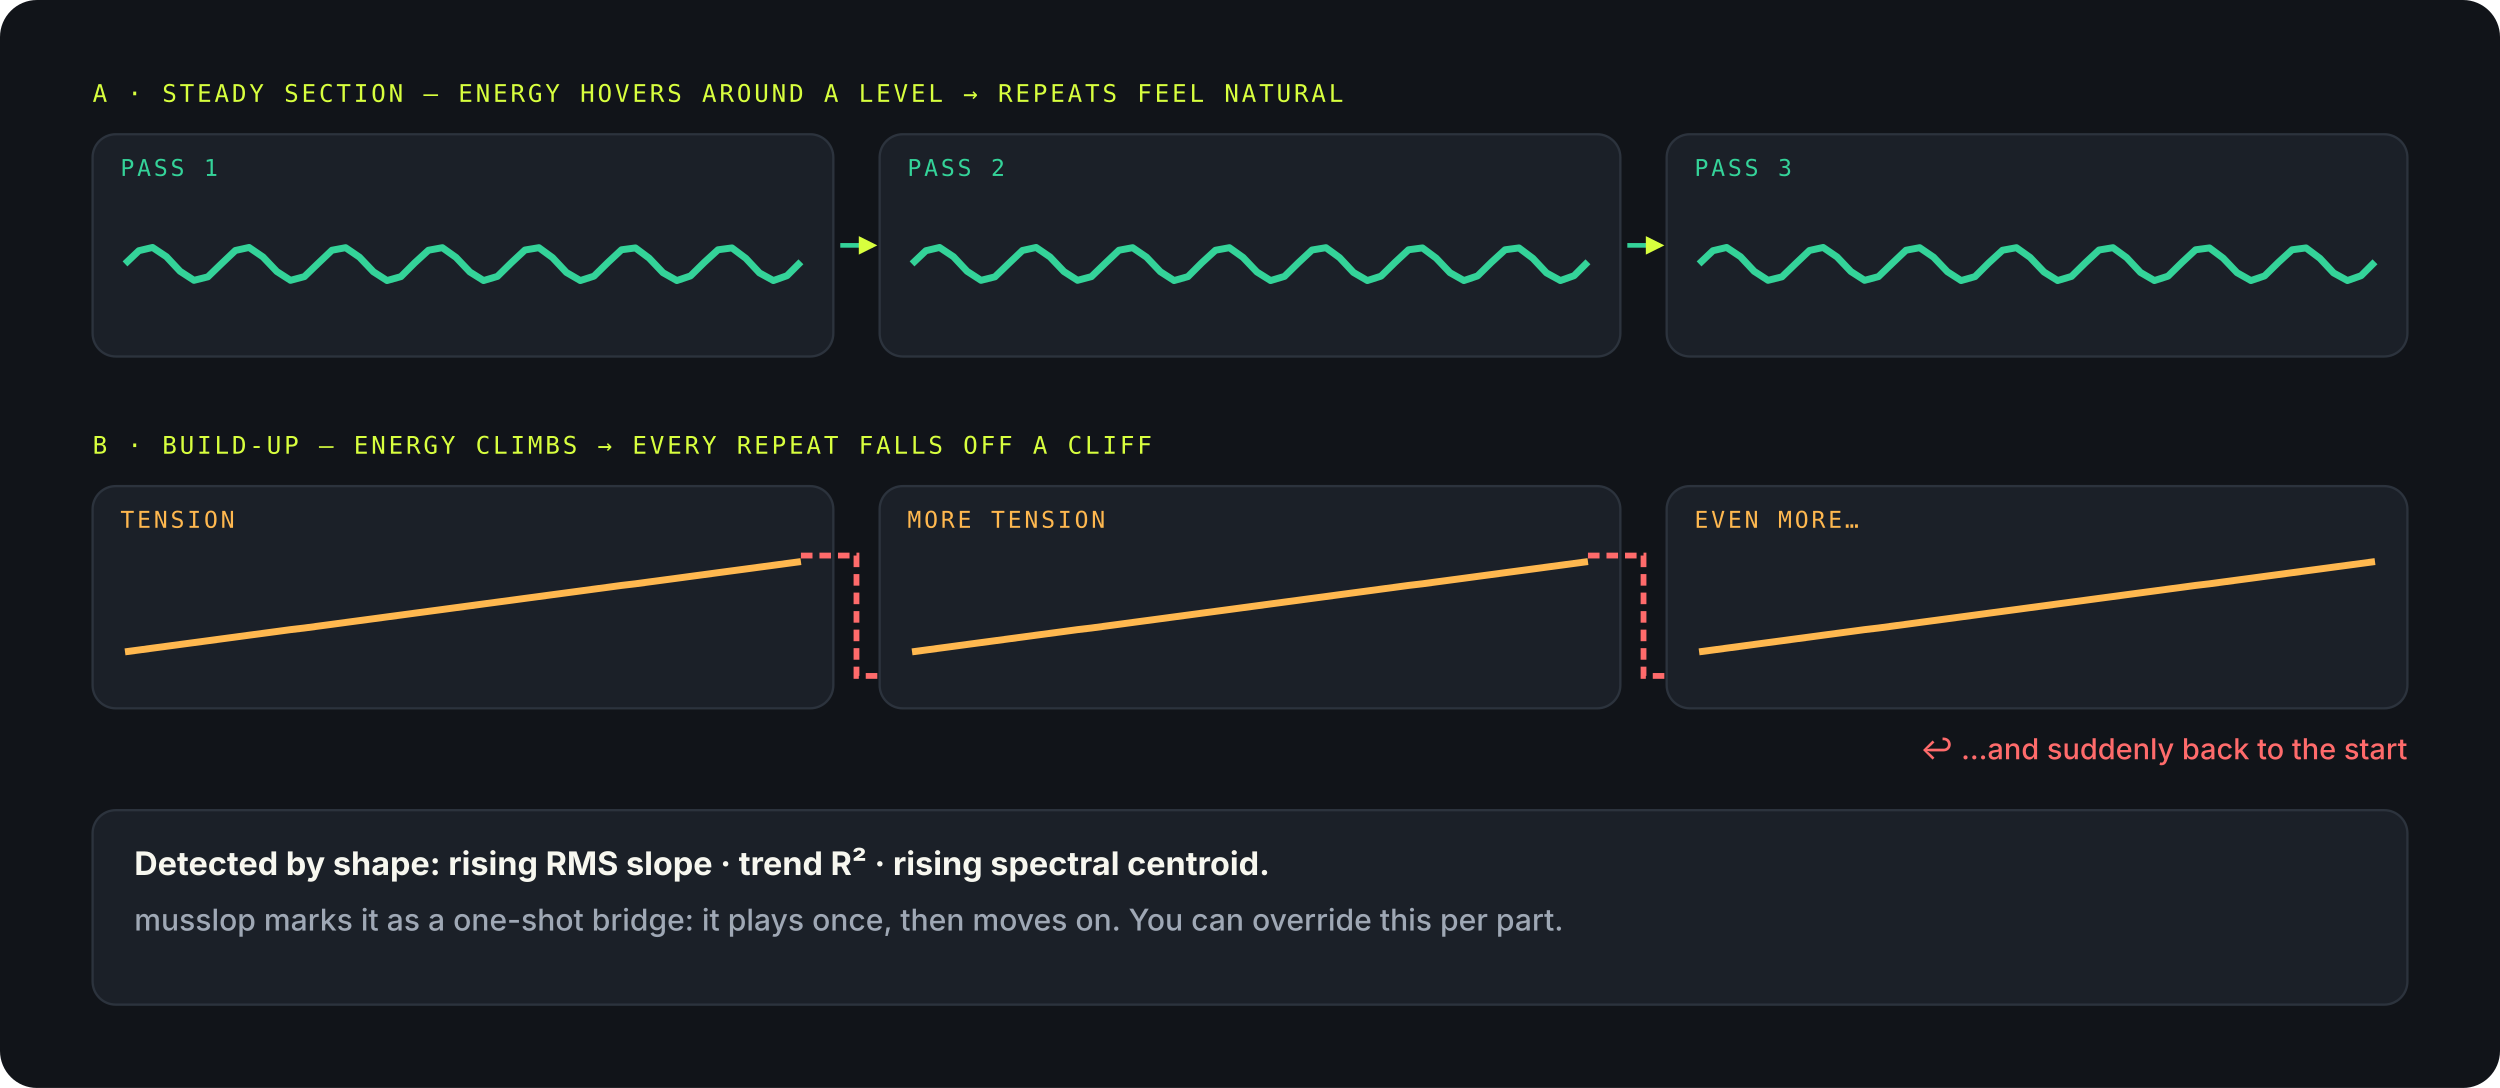
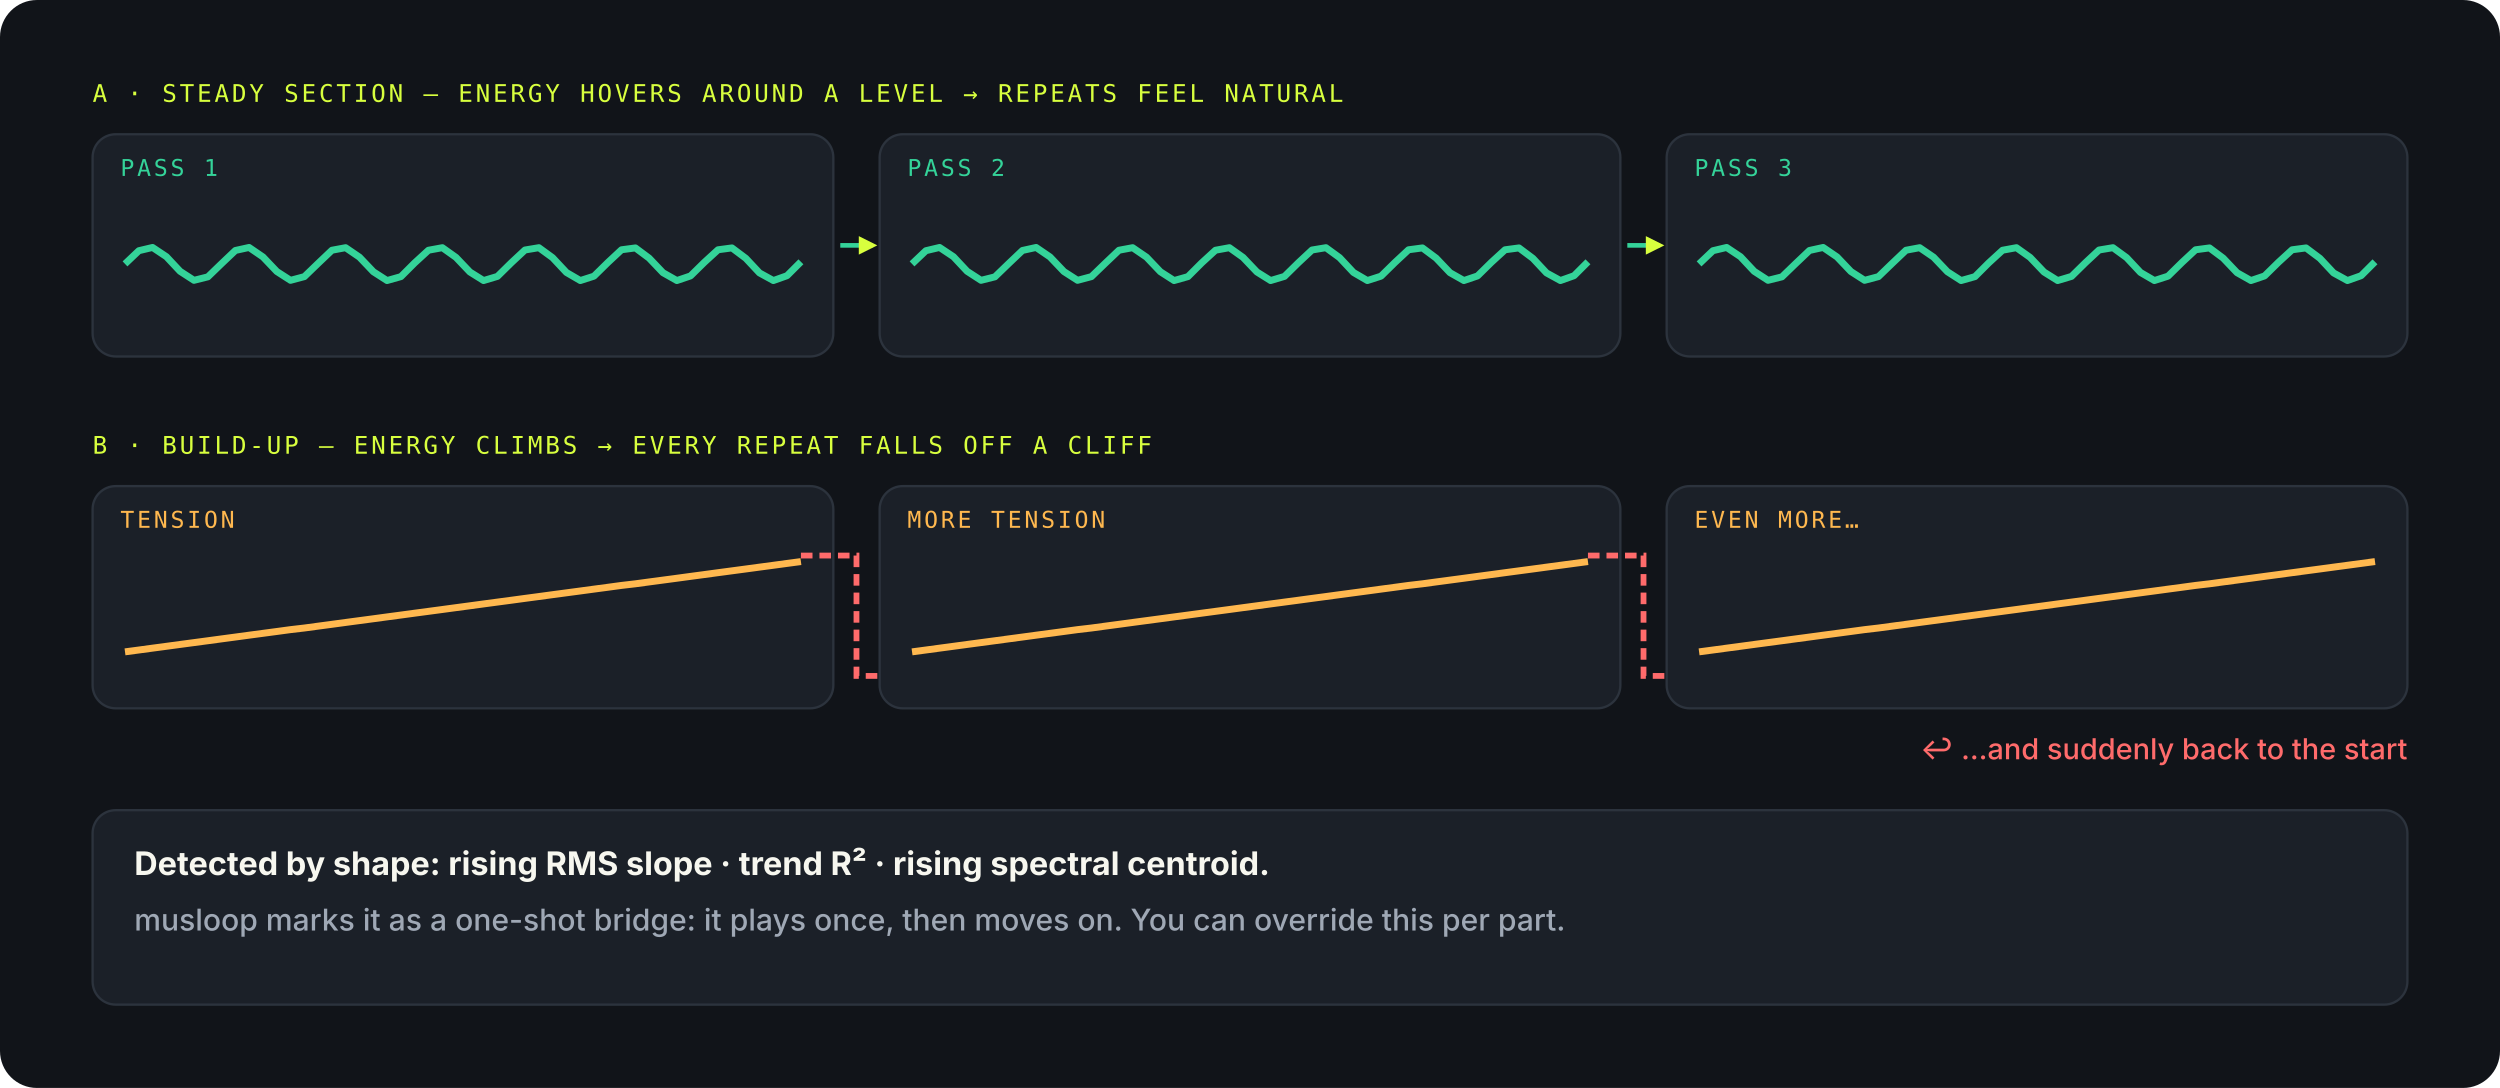
<svg xmlns="http://www.w3.org/2000/svg" width="1080" height="470" viewBox="0 0 1080 470" role="img" aria-label="Why a build-up must not loop">
  <rect width="1080" height="470" rx="16" fill="#111419" />
  <defs>
    <marker id="ah" markerWidth="8" markerHeight="8" refX="6" refY="4" orient="auto" markerUnits="userSpaceOnUse">
      <path d="M0,0 L8,4 L0,8 z" fill="#d8ff3e" />
    </marker>
  </defs>
  <text x="40.0" y="44.0" font-family="JetBrains Mono,Menlo,monospace" font-size="10.5" fill="#d8ff3e" text-anchor="start" letter-spacing="1.2">A · STEADY SECTION — ENERGY HOVERS AROUND A LEVEL → REPEATS FEEL NATURAL</text>
  <rect x="40.0" y="58.0" width="320.0" height="96.0" rx="10" fill="#1b2028" stroke="#2c333d" opacity="1" />
  <text x="52.0" y="76.0" font-family="JetBrains Mono,Menlo,monospace" font-size="10" fill="#34d399" text-anchor="start" letter-spacing="1.2">PASS 1</text>
  <polyline points="54.0,114.0 60.0,108.3 65.9,106.9 71.9,110.9 77.8,117.2 83.8,121.1 89.8,119.6 95.7,113.9 101.7,108.2 107.6,106.9 113.6,111.0 119.6,117.3 125.5,121.1 131.5,119.5 137.4,113.8 143.4,108.1 149.3,107.0 155.3,111.1 161.3,117.4 167.2,121.2 173.2,119.5 179.1,113.6 185.1,108.1 191.1,107.0 197.0,111.2 203.0,117.5 208.9,121.2 214.9,119.4 220.9,113.5 226.8,108.0 232.8,107.0 238.7,111.3 244.7,117.7 250.7,121.2 256.6,119.3 262.6,113.4 268.5,107.9 274.5,107.1 280.4,111.5 286.4,117.8 292.4,121.2 298.3,119.2 304.3,113.3 310.2,107.9 316.2,107.1 322.2,111.6 328.1,117.9 334.1,121.2 340.0,119.1 346.0,113.1" fill="none" stroke="#34d399" stroke-width="3" stroke-linejoin="round" />
  <line x1="363.0" y1="106.0" x2="377.0" y2="106.0" stroke="#34d399" stroke-width="2" marker-end="url(#ah)" />
  <rect x="380.0" y="58.0" width="320.0" height="96.0" rx="10" fill="#1b2028" stroke="#2c333d" opacity="1" />
  <text x="392.0" y="76.0" font-family="JetBrains Mono,Menlo,monospace" font-size="10" fill="#34d399" text-anchor="start" letter-spacing="1.2">PASS 2</text>
  <polyline points="394.0,114.0 400.0,108.3 405.9,106.9 411.9,110.9 417.8,117.2 423.8,121.1 429.8,119.6 435.7,113.9 441.7,108.2 447.6,106.9 453.6,111.0 459.6,117.3 465.5,121.1 471.5,119.5 477.4,113.8 483.4,108.1 489.3,107.0 495.3,111.1 501.3,117.4 507.2,121.2 513.2,119.5 519.1,113.6 525.1,108.1 531.1,107.0 537.0,111.2 543.0,117.5 548.9,121.2 554.9,119.4 560.9,113.5 566.8,108.0 572.8,107.0 578.7,111.3 584.7,117.7 590.7,121.2 596.6,119.3 602.6,113.4 608.5,107.9 614.5,107.1 620.4,111.5 626.4,117.8 632.4,121.2 638.3,119.2 644.3,113.3 650.2,107.9 656.2,107.1 662.2,111.6 668.1,117.9 674.1,121.2 680.0,119.1 686.0,113.1" fill="none" stroke="#34d399" stroke-width="3" stroke-linejoin="round" />
  <line x1="703.0" y1="106.0" x2="717.0" y2="106.0" stroke="#34d399" stroke-width="2" marker-end="url(#ah)" />
  <rect x="720.0" y="58.0" width="320.0" height="96.0" rx="10" fill="#1b2028" stroke="#2c333d" opacity="1" />
  <text x="732.0" y="76.0" font-family="JetBrains Mono,Menlo,monospace" font-size="10" fill="#34d399" text-anchor="start" letter-spacing="1.2">PASS 3</text>
  <polyline points="734.0,114.0 740.0,108.3 745.9,106.9 751.9,110.9 757.8,117.2 763.8,121.1 769.8,119.6 775.7,113.9 781.7,108.2 787.6,106.9 793.6,111.0 799.6,117.3 805.5,121.1 811.5,119.5 817.4,113.8 823.4,108.1 829.3,107.0 835.3,111.1 841.3,117.4 847.2,121.2 853.2,119.5 859.1,113.6 865.1,108.1 871.1,107.0 877.0,111.2 883.0,117.5 888.9,121.2 894.9,119.4 900.9,113.5 906.8,108.0 912.8,107.0 918.7,111.3 924.7,117.7 930.7,121.2 936.6,119.3 942.6,113.4 948.5,107.9 954.5,107.1 960.4,111.5 966.4,117.8 972.4,121.2 978.3,119.2 984.3,113.3 990.2,107.9 996.2,107.1 1002.2,111.6 1008.1,117.9 1014.1,121.2 1020.0,119.1 1026.0,113.1" fill="none" stroke="#34d399" stroke-width="3" stroke-linejoin="round" />
  <text x="40.0" y="196.0" font-family="JetBrains Mono,Menlo,monospace" font-size="10.5" fill="#d8ff3e" text-anchor="start" letter-spacing="1.2">B · BUILD-UP — ENERGY CLIMBS → EVERY REPEAT FALLS OFF A CLIFF</text>
  <rect x="40.0" y="210.0" width="320.0" height="96.0" rx="10" fill="#1b2028" stroke="#2c333d" opacity="1" />
  <text x="52.0" y="228.0" font-family="JetBrains Mono,Menlo,monospace" font-size="10" fill="#ffb84f" text-anchor="start" letter-spacing="1.2">TENSION</text>
  <polyline points="54.0,281.6 60.0,280.8 65.9,280.0 71.9,279.2 77.8,278.4 83.8,277.6 89.8,276.8 95.7,276.0 101.7,275.2 107.6,274.4 113.6,273.6 119.6,272.8 125.5,272.0 131.5,271.3 137.4,270.5 143.4,269.7 149.3,268.9 155.3,268.1 161.3,267.3 167.2,266.5 173.2,265.7 179.1,264.9 185.1,264.1 191.1,263.3 197.0,262.5 203.0,261.7 208.9,260.9 214.9,260.1 220.9,259.3 226.8,258.5 232.8,257.7 238.7,256.9 244.7,256.1 250.7,255.3 256.6,254.5 262.6,253.7 268.5,252.9 274.5,252.2 280.4,251.4 286.4,250.6 292.4,249.8 298.3,249.0 304.3,248.2 310.2,247.4 316.2,246.6 322.2,245.8 328.1,245.0 334.1,244.2 340.0,243.4 346.0,242.6" fill="none" stroke="#ffb84f" stroke-width="3" stroke-linejoin="round" />
  <path d="M 346.0 240 L 370.0 240 L 370.0 292 L 394.0 292" fill="none" stroke="#ff6b6b" stroke-width="2.5" stroke-dasharray="5 3" />
  <rect x="380.0" y="210.0" width="320.0" height="96.0" rx="10" fill="#1b2028" stroke="#2c333d" opacity="1" />
  <text x="392.0" y="228.0" font-family="JetBrains Mono,Menlo,monospace" font-size="10" fill="#ffb84f" text-anchor="start" letter-spacing="1.2">MORE TENSION</text>
  <polyline points="394.0,281.6 400.0,280.8 405.9,280.0 411.9,279.2 417.8,278.4 423.8,277.6 429.8,276.8 435.7,276.0 441.7,275.2 447.6,274.4 453.6,273.6 459.6,272.8 465.5,272.0 471.5,271.3 477.4,270.5 483.4,269.7 489.3,268.9 495.3,268.1 501.3,267.3 507.2,266.5 513.2,265.7 519.1,264.9 525.1,264.1 531.1,263.3 537.0,262.5 543.0,261.7 548.9,260.9 554.9,260.1 560.9,259.3 566.8,258.5 572.8,257.7 578.7,256.9 584.7,256.1 590.7,255.3 596.6,254.5 602.6,253.7 608.5,252.9 614.5,252.2 620.4,251.4 626.4,250.6 632.4,249.8 638.3,249.0 644.3,248.2 650.2,247.4 656.2,246.6 662.2,245.8 668.1,245.0 674.1,244.2 680.0,243.4 686.0,242.6" fill="none" stroke="#ffb84f" stroke-width="3" stroke-linejoin="round" />
  <path d="M 686.0 240 L 710.0 240 L 710.0 292 L 734.0 292" fill="none" stroke="#ff6b6b" stroke-width="2.5" stroke-dasharray="5 3" />
  <rect x="720.0" y="210.0" width="320.0" height="96.0" rx="10" fill="#1b2028" stroke="#2c333d" opacity="1" />
  <text x="732.0" y="228.0" font-family="JetBrains Mono,Menlo,monospace" font-size="10" fill="#ffb84f" text-anchor="start" letter-spacing="1.2">EVEN MORE…</text>
  <polyline points="734.0,281.6 740.0,280.8 745.9,280.0 751.9,279.2 757.8,278.4 763.8,277.6 769.8,276.8 775.7,276.0 781.7,275.2 787.6,274.4 793.6,273.6 799.6,272.8 805.5,272.0 811.5,271.3 817.4,270.5 823.4,269.7 829.3,268.9 835.3,268.1 841.3,267.3 847.2,266.5 853.2,265.7 859.1,264.9 865.1,264.1 871.1,263.3 877.0,262.5 883.0,261.7 888.9,260.9 894.9,260.1 900.9,259.3 906.8,258.5 912.8,257.7 918.7,256.9 924.7,256.1 930.7,255.3 936.6,254.5 942.6,253.7 948.5,252.9 954.5,252.2 960.4,251.4 966.4,250.6 972.4,249.8 978.3,249.0 984.3,248.2 990.2,247.4 996.2,246.6 1002.2,245.8 1008.1,245.0 1014.1,244.2 1020.0,243.4 1026.0,242.6" fill="none" stroke="#ffb84f" stroke-width="3" stroke-linejoin="round" />
  <text x="1040.0" y="328.0" font-family="Inter,Segoe UI,Arial,sans-serif" font-size="12.5" font-weight="500" fill="#ff6b6b" text-anchor="end">↩ …and suddenly back to the start</text>
  <rect x="40.0" y="350.0" width="1000.0" height="84.0" rx="10" fill="#1b2028" stroke="#2c333d" opacity="1" />
  <text x="58.0" y="378.0" font-family="Inter,Segoe UI,Arial,sans-serif" font-size="14.0" font-weight="700" fill="#f7f7ef" text-anchor="start">Detected by shape: rising RMS slope · trend R² · rising spectral centroid.</text>
-   <text x="58.0" y="402.0" font-family="Inter,Segoe UI,Arial,sans-serif" font-size="13.0" font-weight="500" fill="#9fa8b5" text-anchor="start">musslop marks it as a one-shot bridge: it plays once, then moves on. You can override this per part.</text>
+   <text x="58.0" y="402.0" font-family="Inter,Segoe UI,Arial,sans-serif" font-size="13.0" font-weight="500" fill="#9fa8b5" text-anchor="start">musloop marks it as a one-shot bridge: it plays once, then moves on. You can override this per part.</text>
</svg>
